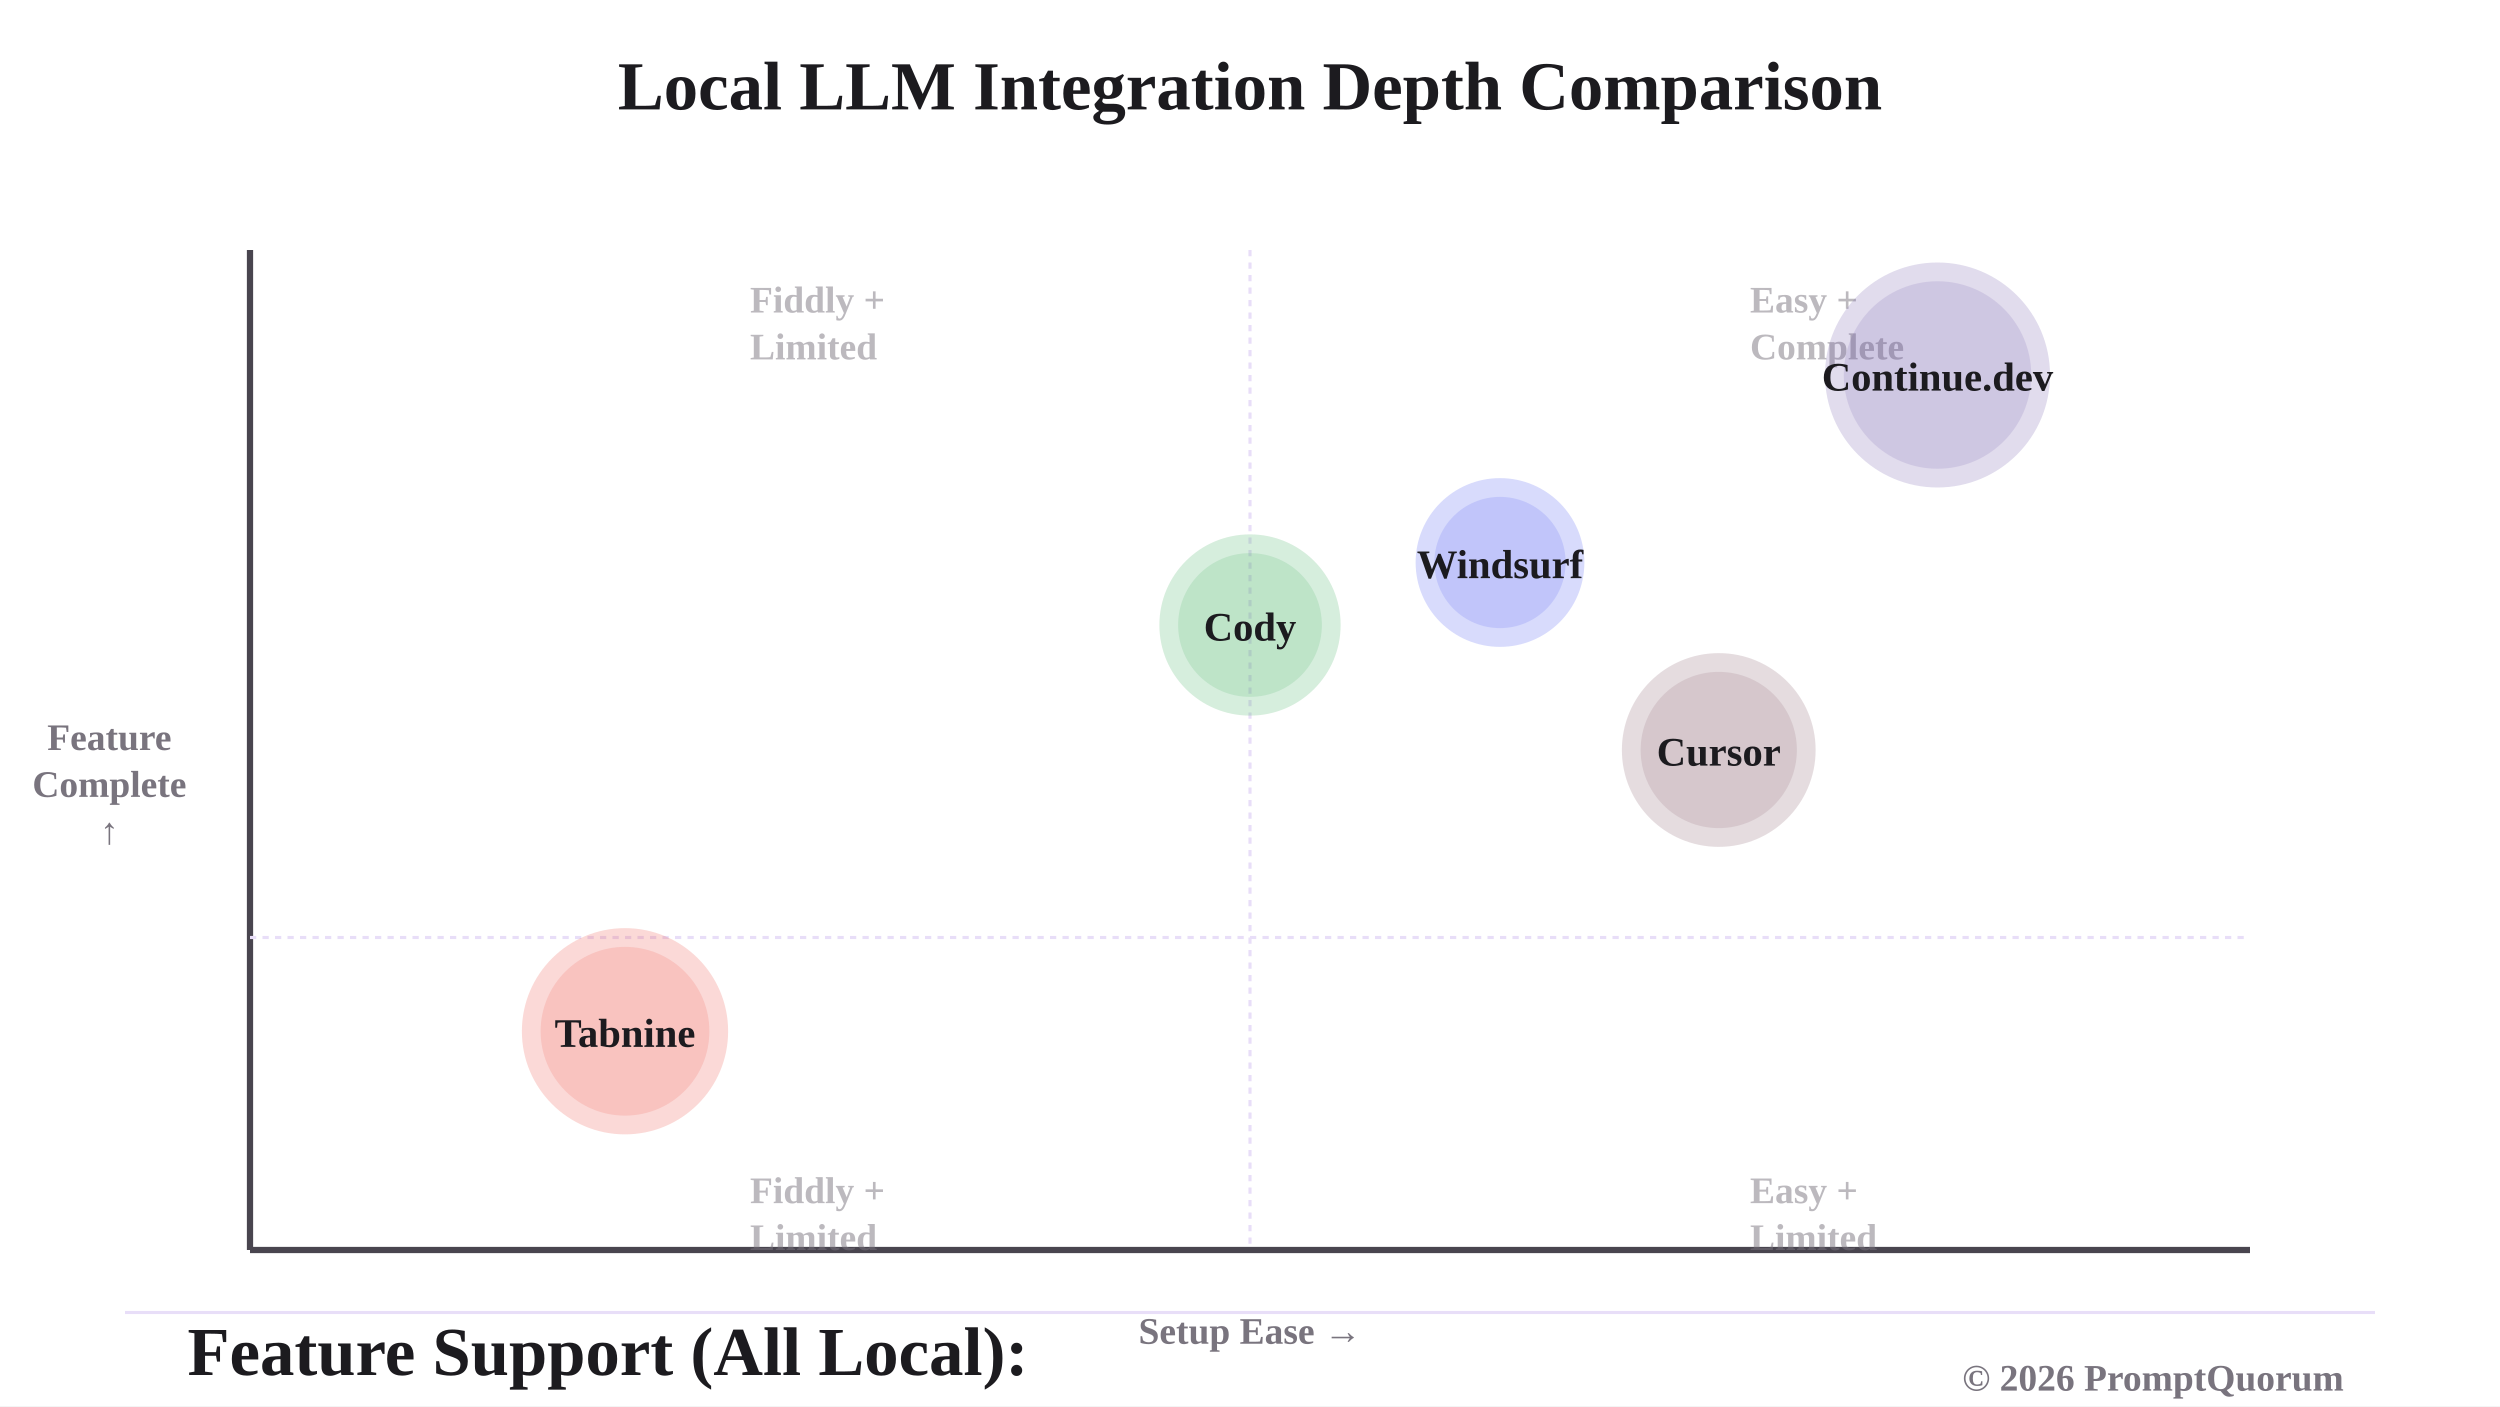
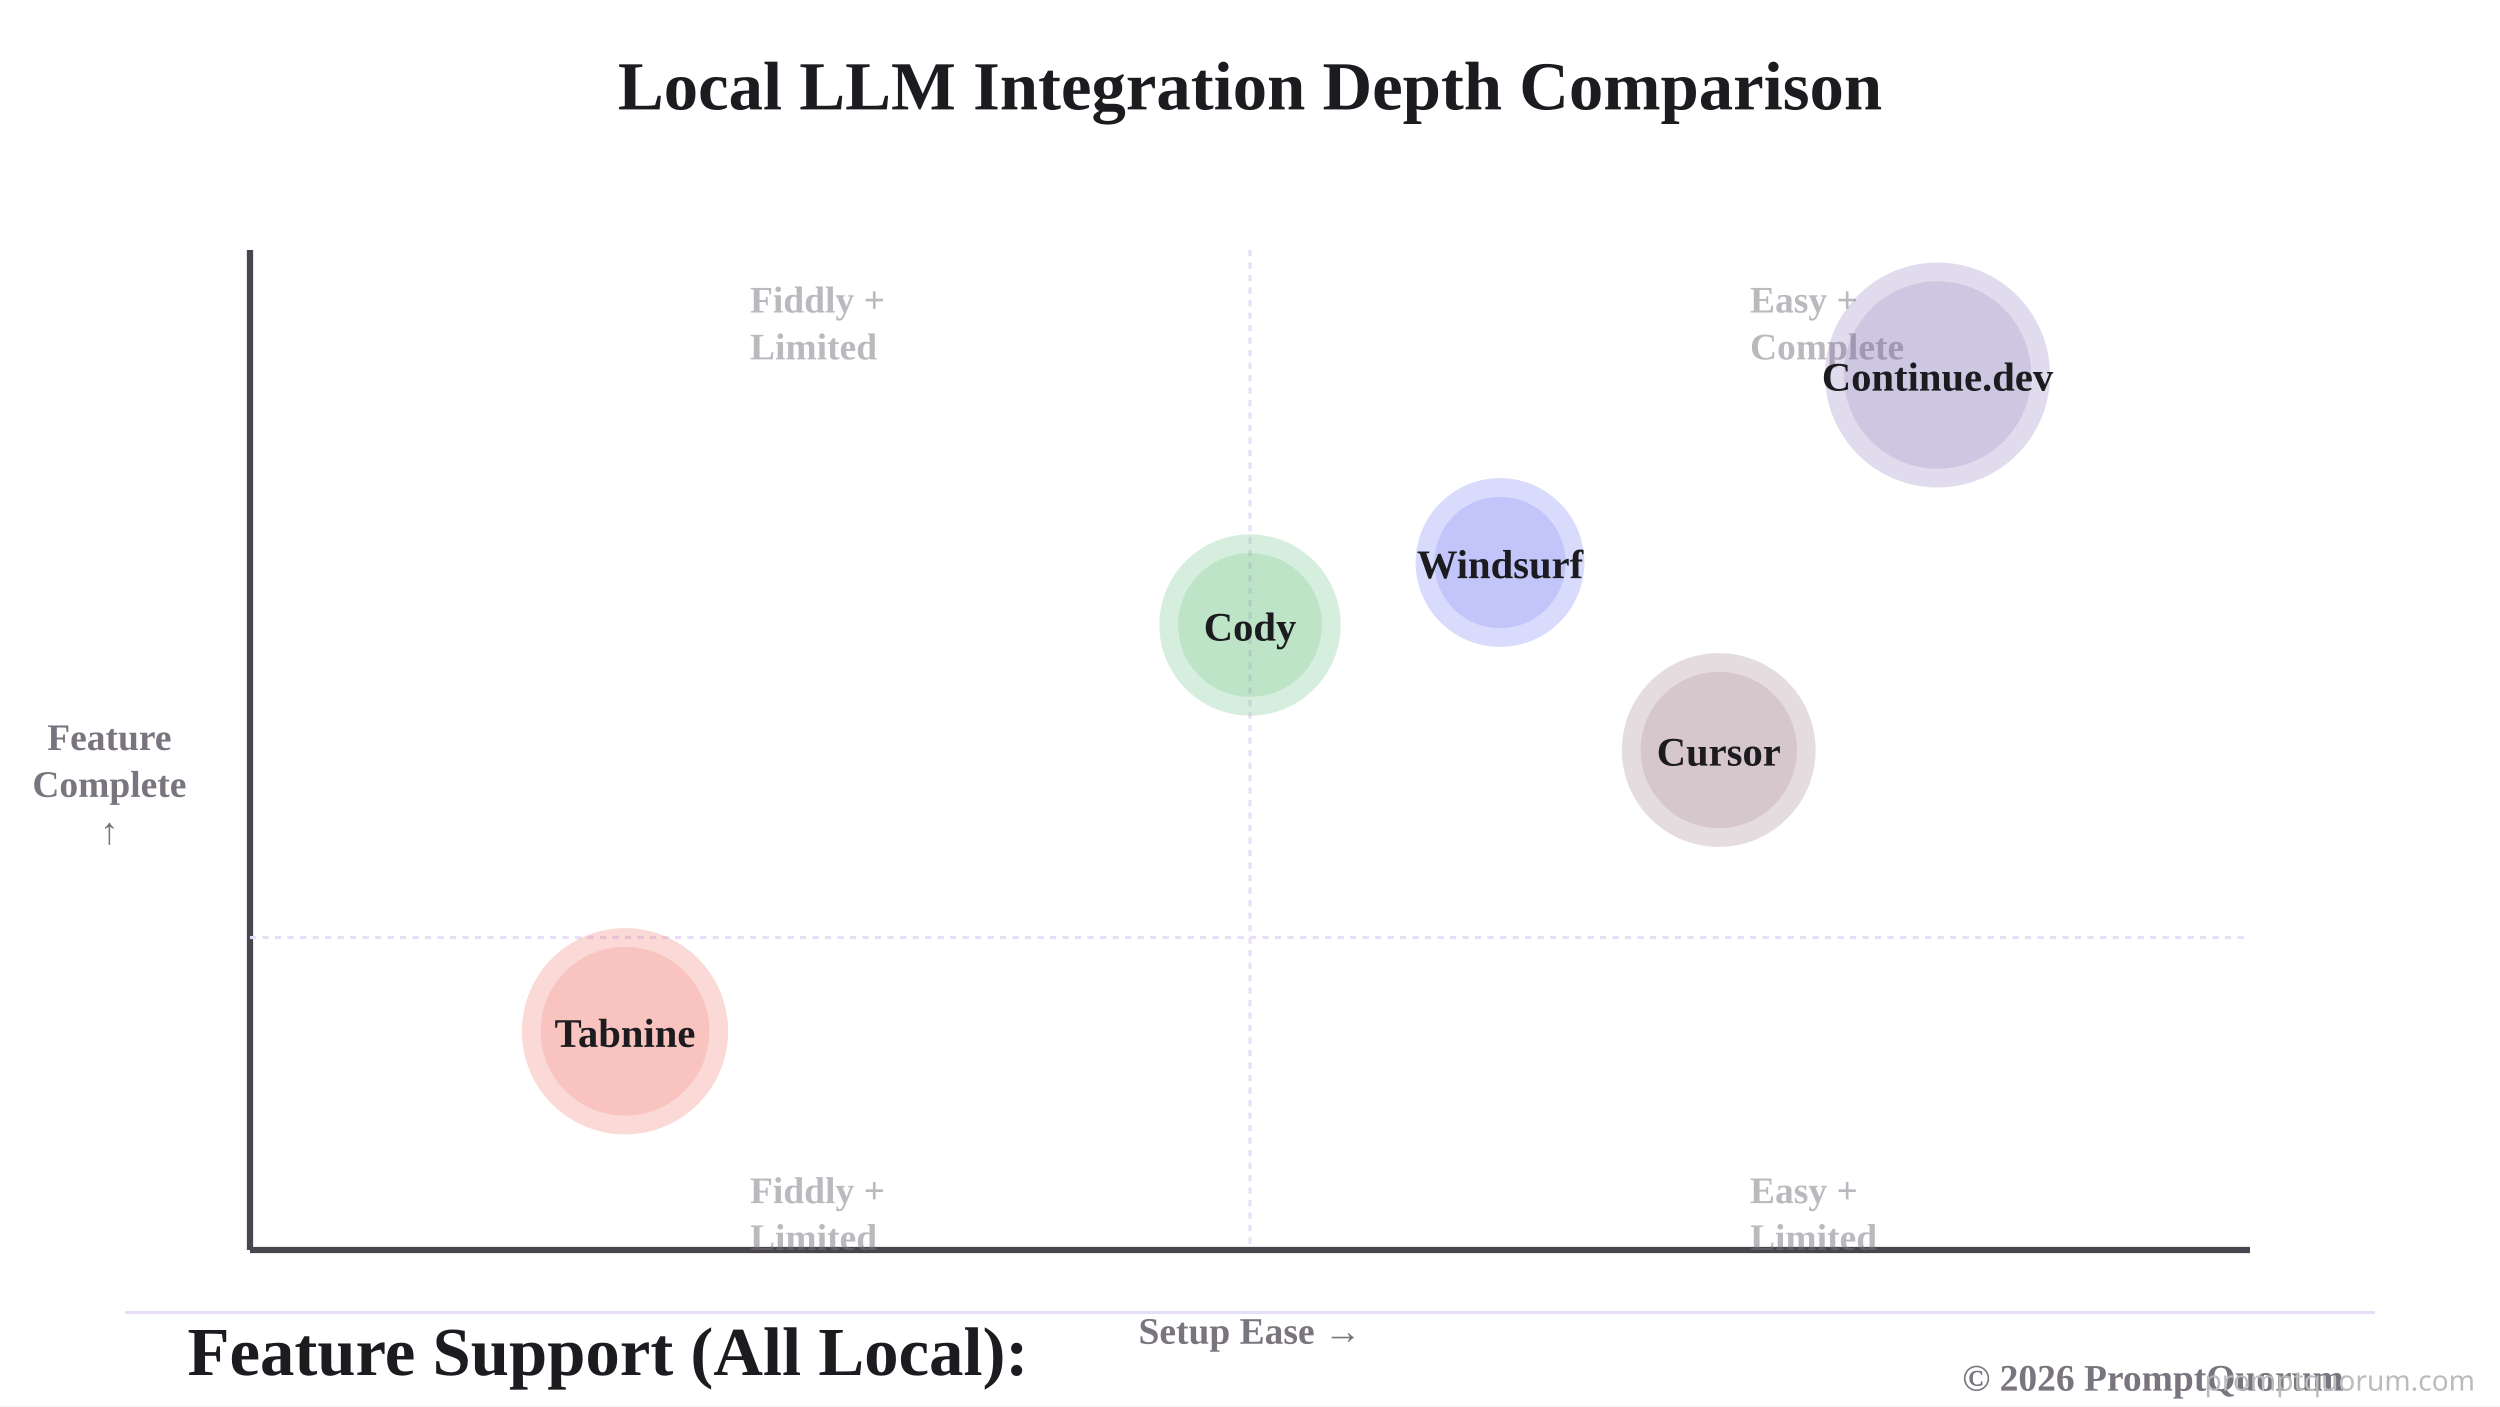
<svg xmlns="http://www.w3.org/2000/svg" viewBox="0 0 800 450">
  <defs>
    <style>
      .title { font-size: 22px; font-weight: 700; fill: #1C1B1F; }
      .axis-label { font-size: 12px; font-weight: 600; fill: #79747E; }
      .tool-name { font-size: 13px; font-weight: 700; fill: #1C1B1F; }
      .feature { font-size: 10px; font-weight: 500; fill: #49454F; }
      .check { fill: #34A853; }
      .partial { fill: #F4B400; }
      .cross { fill: #EA4335; }
    </style>
  </defs>
  <rect width="800" height="450" fill="#FFFFFF" />
  <text x="400" y="35" class="title" text-anchor="middle">Local LLM Integration Depth Comparison</text>
  <line x1="80" y1="400" x2="720" y2="400" stroke="#49454F" stroke-width="2" />
  <line x1="80" y1="400" x2="80" y2="80" stroke="#49454F" stroke-width="2" />
  <text x="400" y="430" class="axis-label" text-anchor="middle">Setup Ease →</text>
  <text x="35" y="240" class="axis-label" text-anchor="middle">Feature</text>
  <text x="35" y="255" class="axis-label" text-anchor="middle">Complete</text>
  <text x="35" y="270" class="axis-label" text-anchor="middle">↑</text>
  <line x1="80" y1="300" x2="720" y2="300" stroke="#E8DEF8" stroke-width="1" stroke-dasharray="2,2" />
  <line x1="400" y1="80" x2="400" y2="400" stroke="#E8DEF8" stroke-width="1" stroke-dasharray="2,2" />
  <text x="240" y="100" class="axis-label" opacity="0.5">Fiddly +</text>
  <text x="240" y="115" class="axis-label" opacity="0.5">Limited</text>
  <text x="560" y="100" class="axis-label" opacity="0.5">Easy +</text>
  <text x="560" y="115" class="axis-label" opacity="0.5">Complete</text>
  <text x="240" y="385" class="axis-label" opacity="0.5">Fiddly +</text>
  <text x="240" y="400" class="axis-label" opacity="0.5">Limited</text>
  <text x="560" y="385" class="axis-label" opacity="0.5">Easy +</text>
  <text x="560" y="400" class="axis-label" opacity="0.5">Limited</text>
  <circle cx="620" cy="120" r="35" fill="#6750A4" opacity="0.2" stroke="#6750A4" stroke-width="2" />
  <circle cx="620" cy="120" r="30" fill="#6750A4" opacity="0.15" />
  <text x="620" y="125" class="tool-name" text-anchor="middle">Continue.dev</text>
  <circle cx="550" cy="240" r="30" fill="#7D5260" opacity="0.2" stroke="#7D5260" stroke-width="2" />
  <circle cx="550" cy="240" r="25" fill="#7D5260" opacity="0.15" />
  <text x="550" y="245" class="tool-name" text-anchor="middle" font-size="12">Cursor</text>
  <circle cx="400" cy="200" r="28" fill="#34A853" opacity="0.2" stroke="#34A853" stroke-width="2" />
  <circle cx="400" cy="200" r="23" fill="#34A853" opacity="0.15" />
  <text x="400" y="205" class="tool-name" text-anchor="middle">Cody</text>
  <circle cx="200" cy="330" r="32" fill="#EA4335" opacity="0.2" stroke="#EA4335" stroke-width="2" />
  <circle cx="200" cy="330" r="27" fill="#EA4335" opacity="0.15" />
  <text x="200" y="335" class="tool-name" text-anchor="middle">Tabnine</text>
  <circle cx="480" cy="180" r="26" fill="#3C4BF0" opacity="0.2" stroke="#3C4BF0" stroke-width="2" />
  <circle cx="480" cy="180" r="21" fill="#3C4BF0" opacity="0.15" />
  <text x="480" y="185" class="tool-name" text-anchor="middle" font-size="11">Windsurf</text>
  <line x1="40" y1="420" x2="760" y2="420" stroke="#E8DEF8" stroke-width="1" />
  <text x="60" y="440" class="title" font-size="14">Feature Support (All Local):</text>
  <text x="70" y="460" class="feature">Chat with local:</text>
  <text x="250" y="460" class="check">✅</text>
  <text x="280" y="460" class="feature">Continue.dev</text>
  <text x="420" y="460" class="check">✅</text>
  <text x="450" y="460" class="feature">Cursor</text>
  <text x="590" y="460" class="check">✅</text>
  <text x="620" y="460" class="feature">Cody</text>
  <text x="750" y="445" class="axis-label" text-anchor="end">© 2026 PromptQuorum</text>
+   <text x="792" y="445" font-family="system-ui,sans-serif" font-size="9" fill="#BBBBBB" text-anchor="end">promptquorum.com</text>
</svg>
